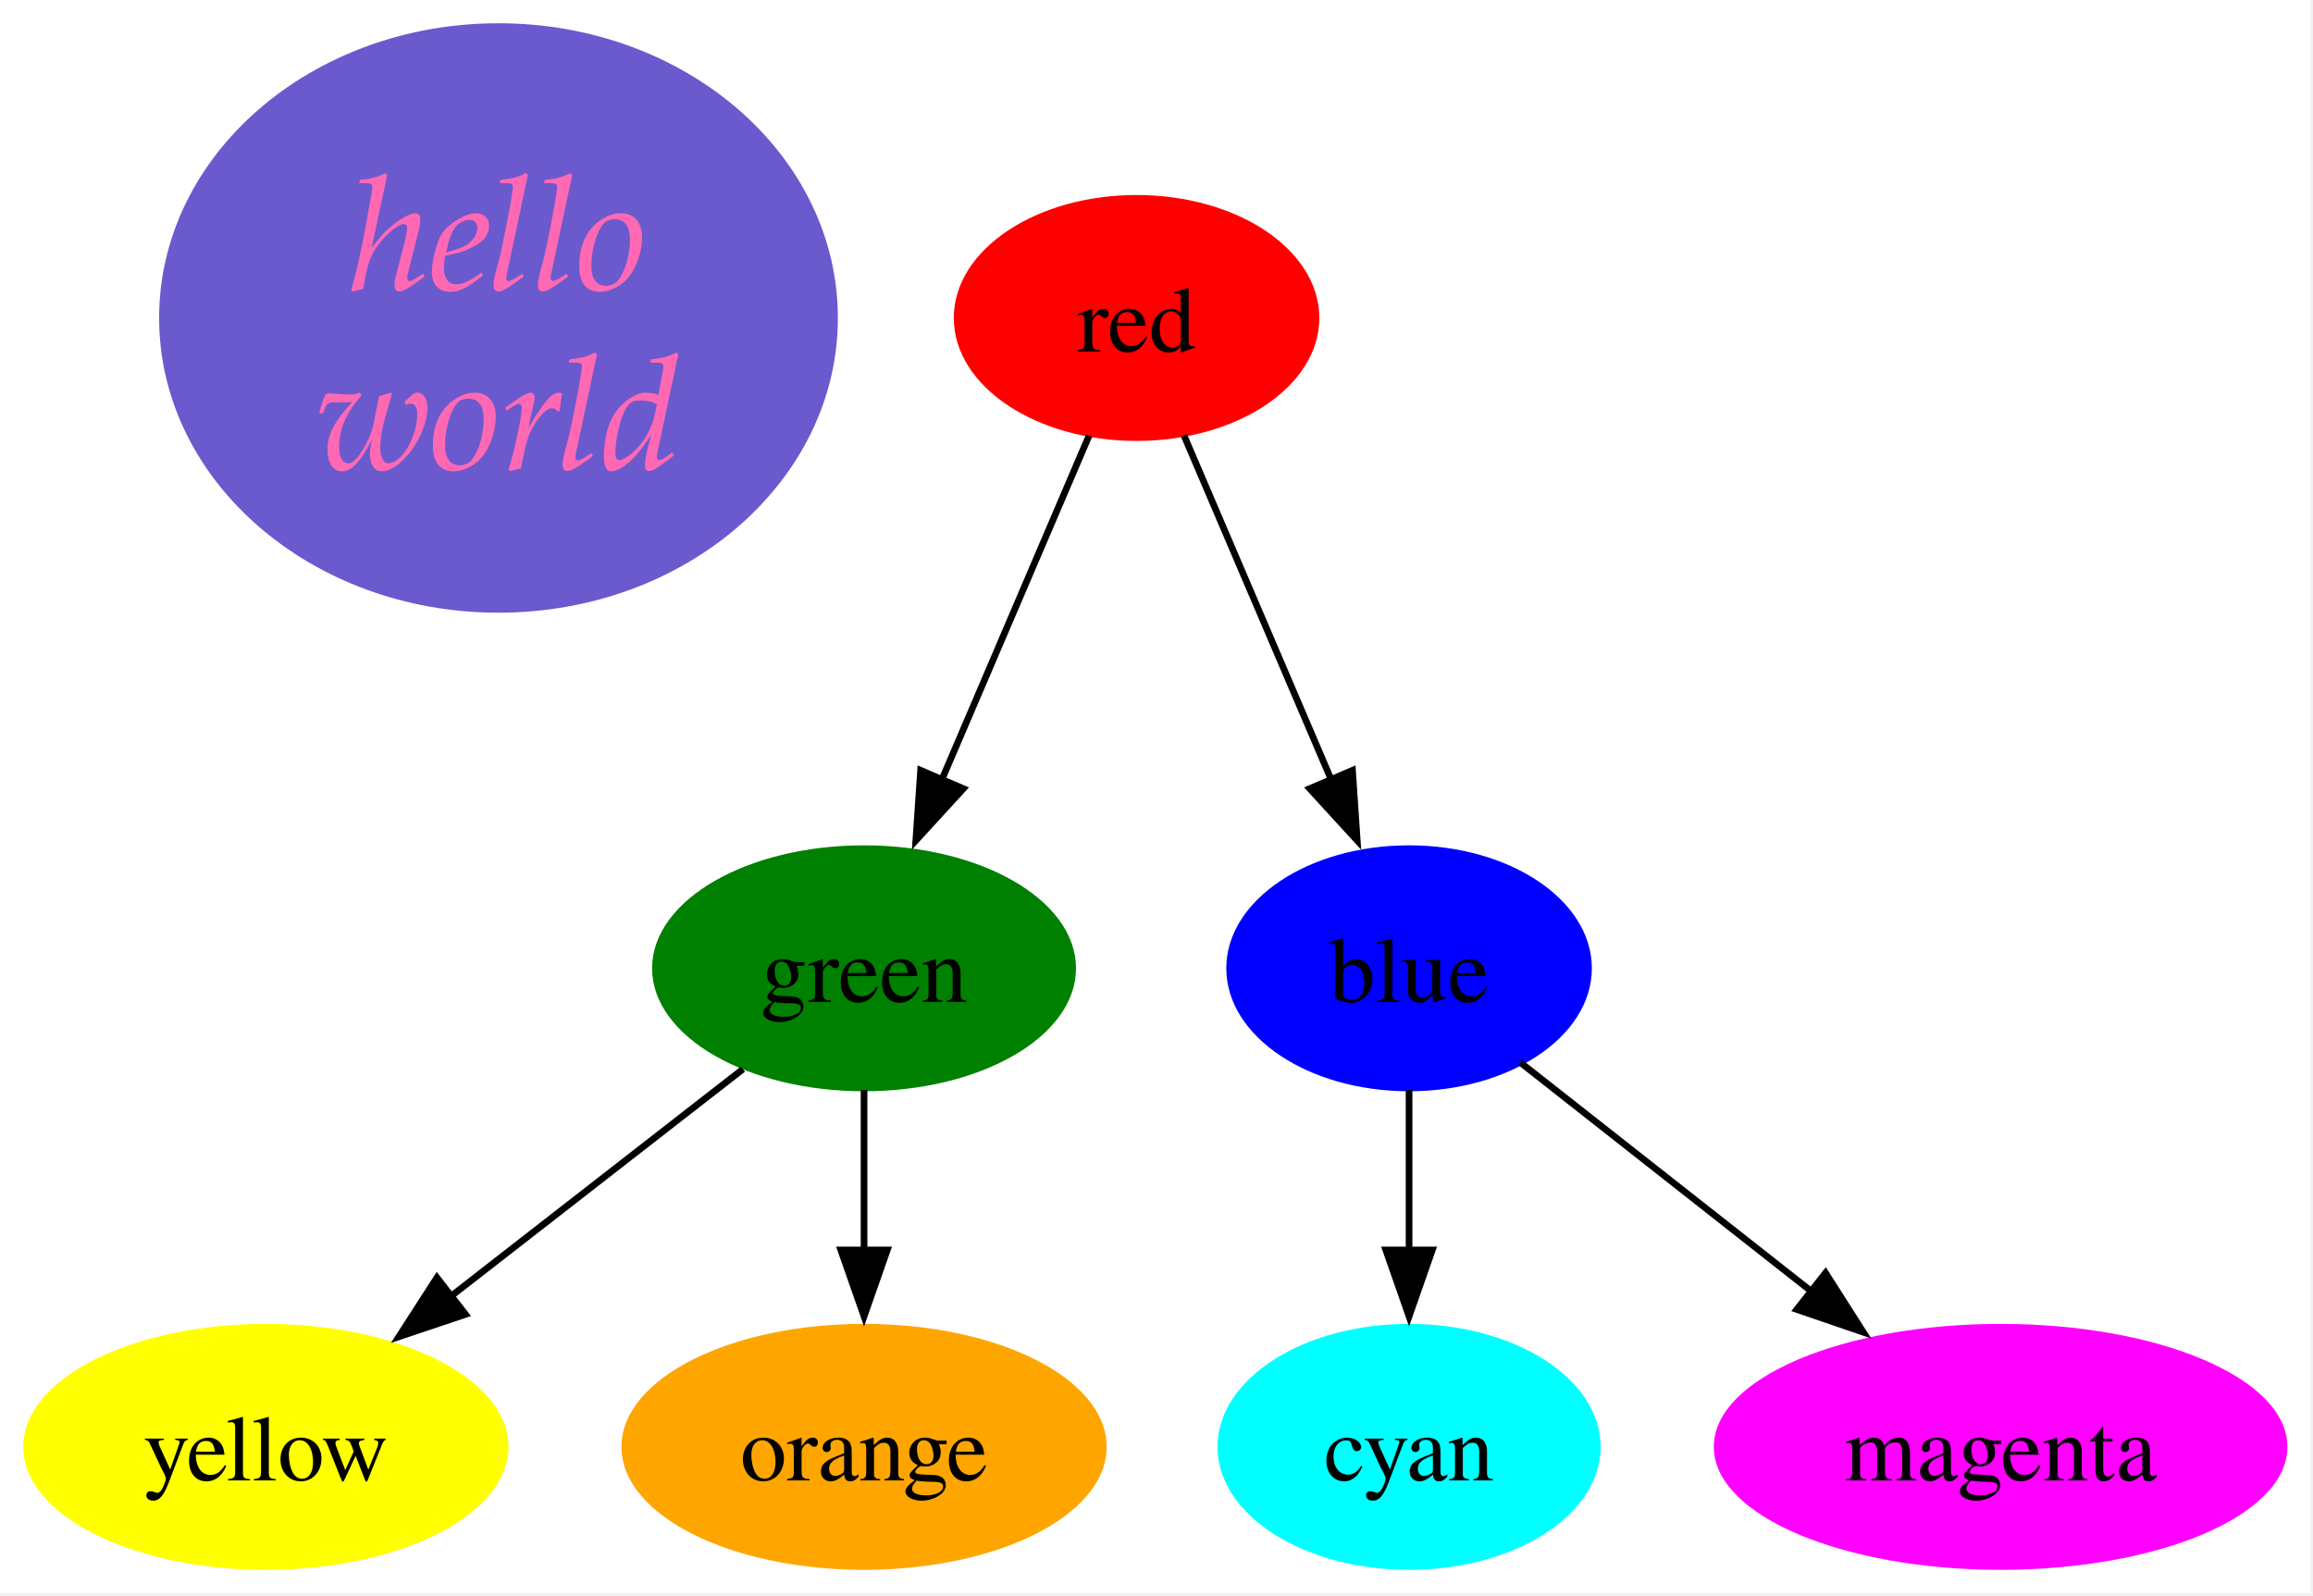
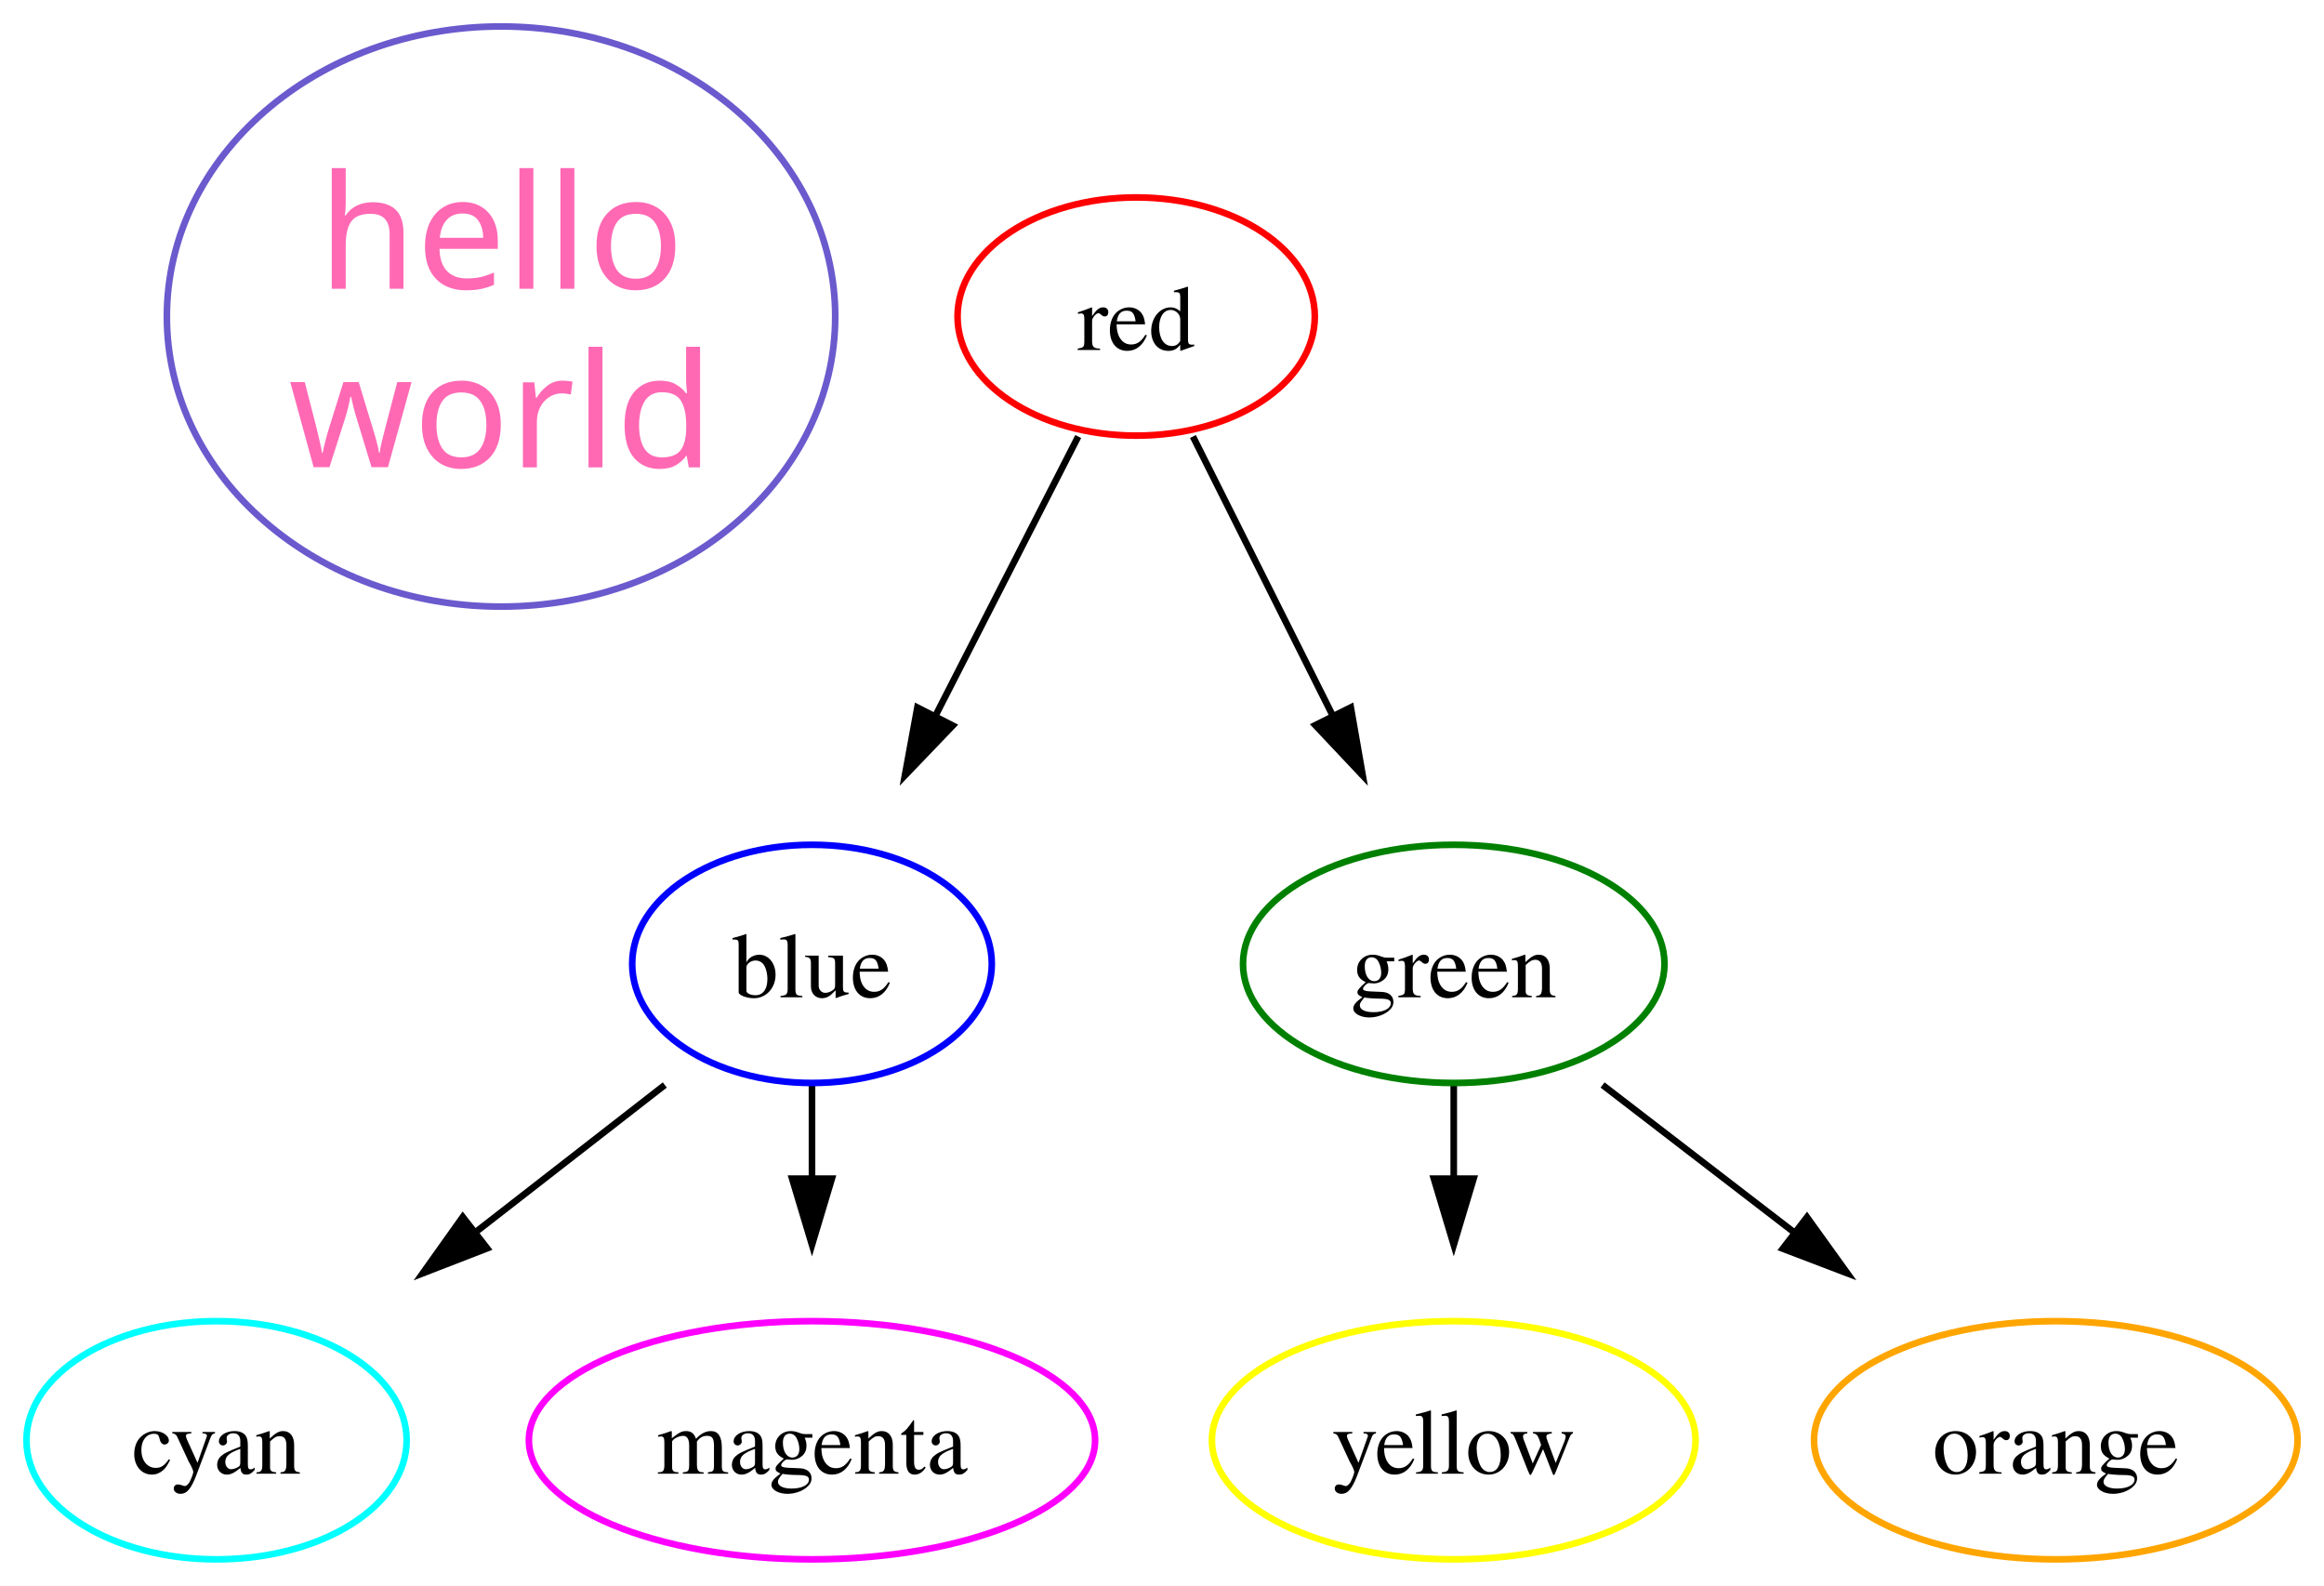
- <svg xmlns="http://www.w3.org/2000/svg" width="348pt" height="240pt" viewBox="0.00 0.00 348.00 240.00">
-   <g id="graph0" class="graph" transform="scale(1 1) rotate(0) translate(4 235.68)">
-     <polygon fill="white" stroke="none" points="-4,4 -4,-235.68 343.65,-235.68 343.65,4 -4,4" />
-     <g id="node1" class="node">
-       <ellipse fill="slateblue" stroke="slateblue" cx="71" cy="-187.84" rx="50.56" ry="43.84" />
-       <text xml:space="preserve" text-anchor="middle" x="71" y="-192.04" font-family="Palatino Linotype,serif" font-style="italic" font-size="24.00" fill="hotpink">hello</text>
-       <text xml:space="preserve" text-anchor="middle" x="71" y="-165.04" font-family="Palatino Linotype,serif" font-style="italic" font-size="24.00" fill="hotpink">world</text>
-     </g>
-     <g id="node2" class="node">
-       <ellipse fill="red" stroke="red" cx="167" cy="-187.84" rx="27" ry="18" />
-       <text xml:space="preserve" text-anchor="middle" x="167" y="-182.79" font-family="Times,serif" font-size="14.00">red</text>
-     </g>
-     <g id="node3" class="node">
-       <ellipse fill="green" stroke="green" cx="126" cy="-90" rx="31.39" ry="18" />
-       <text xml:space="preserve" text-anchor="middle" x="126" y="-84.95" font-family="Times,serif" font-size="14.00">green</text>
-     </g>
-     <g id="edge1" class="edge">
-       <path fill="none" stroke="black" d="M159.86,-170.15C153.72,-155.8 144.76,-134.85 137.59,-118.11" />
-       <polygon fill="black" stroke="black" points="140.94,-117.03 133.79,-109.22 134.51,-119.79 140.94,-117.03" />
-     </g>
-     <g id="node4" class="node">
-       <ellipse fill="blue" stroke="blue" cx="208" cy="-90" rx="27" ry="18" />
-       <text xml:space="preserve" text-anchor="middle" x="208" y="-84.95" font-family="Times,serif" font-size="14.00">blue</text>
-     </g>
-     <g id="edge2" class="edge">
-       <path fill="none" stroke="black" d="M174.14,-170.15C180.27,-155.8 189.24,-134.85 196.4,-118.11" />
-       <polygon fill="black" stroke="black" points="199.49,-119.79 200.2,-109.22 193.05,-117.03 199.49,-119.79" />
-     </g>
-     <g id="node7" class="node">
-       <ellipse fill="yellow" stroke="yellow" cx="36" cy="-18" rx="36" ry="18" />
-       <text xml:space="preserve" text-anchor="middle" x="36" y="-12.95" font-family="Times,serif" font-size="14.00">yellow</text>
-     </g>
-     <g id="edge5" class="edge">
-       <path fill="none" stroke="black" d="M107.78,-74.83C95.14,-65 78.07,-51.72 63.75,-40.58" />
-       <polygon fill="black" stroke="black" points="66.04,-37.93 56,-34.56 61.74,-43.46 66.04,-37.93" />
-     </g>
-     <g id="node8" class="node">
-       <ellipse fill="orange" stroke="orange" cx="126" cy="-18" rx="36" ry="18" />
-       <text xml:space="preserve" text-anchor="middle" x="126" y="-12.95" font-family="Times,serif" font-size="14.00">orange</text>
-     </g>
-     <g id="edge6" class="edge">
-       <path fill="none" stroke="black" d="M126,-71.7C126,-64.41 126,-55.73 126,-47.54" />
-       <polygon fill="black" stroke="black" points="129.5,-47.62 126,-37.62 122.5,-47.62 129.5,-47.62" />
-     </g>
-     <g id="node5" class="node">
-       <ellipse fill="cyan" stroke="cyan" cx="208" cy="-18" rx="28.32" ry="18" />
-       <text xml:space="preserve" text-anchor="middle" x="208" y="-12.95" font-family="Times,serif" font-size="14.00">cyan</text>
-     </g>
-     <g id="edge3" class="edge">
-       <path fill="none" stroke="black" d="M208,-71.7C208,-64.41 208,-55.73 208,-47.54" />
-       <polygon fill="black" stroke="black" points="211.5,-47.62 208,-37.62 204.5,-47.62 211.5,-47.62" />
-     </g>
-     <g id="node6" class="node">
-       <ellipse fill="magenta" stroke="magenta" cx="297" cy="-18" rx="42.65" ry="18" />
-       <text xml:space="preserve" text-anchor="middle" x="297" y="-12.95" font-family="Times,serif" font-size="14.00">magenta</text>
-     </g>
-     <g id="edge4" class="edge">
-       <path fill="none" stroke="black" d="M224.74,-75.83C237.05,-66.15 254.07,-52.76 268.51,-41.41" />
-       <polygon fill="black" stroke="black" points="270.66,-44.17 276.35,-35.24 266.33,-38.67 270.66,-44.17" />
-     </g>
+ <svg xmlns="http://www.w3.org/2000/svg" width="351.273pt" height="239.681pt" viewBox="0 0 351.273 239.681">
+   <rect x="0" y="0" width="351.273" height="239.681" fill="white" />
+   <g transform="translate(0 239.6812) scale(1 -1)">
+     <path d="M 180.314 173.706 C 187.437 159.484 197.702 138.989 205.971 122.478" fill="none" stroke="black" />
+     <polygon points="205.971,122.478 204.175,132.763 198.811,130.076" fill="black" stroke="black" />
+     <path d="M 162.973 173.706 C 155.701 159.484 145.223 138.989 136.781 122.478" fill="none" stroke="black" />
+     <polygon points="136.781,122.478 144.005,130.016 138.662,132.747" fill="black" stroke="black" />
+     <path d="M 100.486 75.697 C 89.452 67.115 75.941 56.607 63.896 47.238" fill="none" stroke="black" />
+     <polygon points="63.896,47.238 73.631,51.01 69.948,55.746" fill="black" stroke="black" />
+     <path d="M 122.733 75.697 C 122.733 68.407 122.733 59.726 122.733 51.536" fill="none" stroke="black" />
+     <polygon points="122.733,51.536 125.733,61.536 119.733,61.536" fill="black" stroke="black" />
+     <path d="M 219.733 75.697 C 219.733 68.407 219.733 59.726 219.733 51.536" fill="none" stroke="black" />
+     <polygon points="219.733,51.536 222.733,61.536 216.733,61.536" fill="black" stroke="black" />
+     <path d="M 242.227 75.697 C 253.384 67.115 267.044 56.607 279.223 47.238" fill="none" stroke="black" />
+     <polygon points="279.223,47.238 273.126,55.713 269.468,50.957" fill="black" stroke="black" />
+     <ellipse cx="75.733" cy="191.841" rx="50.511" ry="43.841" fill="white" stroke="slateblue" />
+     <text x="75.733" y="-196.041" transform="scale(1 -1)" text-anchor="middle" font-family="Palatino-Italic" font-size="24" fill="hotpink">hello</text>
+     <text x="75.733" y="-169.041" transform="scale(1 -1)" text-anchor="middle" font-family="Palatino-Italic" font-size="24" fill="hotpink">world</text>
+     <ellipse cx="171.733" cy="191.841" rx="27" ry="18" fill="white" stroke="red" />
+     <text x="171.733" y="-186.791" transform="scale(1 -1)" text-anchor="middle" font-family="Times,serif" font-size="14" fill="black">red</text>
+     <ellipse cx="219.733" cy="94" rx="31.854" ry="18" fill="white" stroke="green" />
+     <text x="219.733" y="-88.95" transform="scale(1 -1)" text-anchor="middle" font-family="Times,serif" font-size="14" fill="black">green</text>
+     <ellipse cx="122.733" cy="94" rx="27.177" ry="18" fill="white" stroke="blue" />
+     <text x="122.733" y="-88.95" transform="scale(1 -1)" text-anchor="middle" font-family="Times,serif" font-size="14" fill="black">blue</text>
+     <ellipse cx="32.733" cy="22" rx="28.733" ry="18" fill="white" stroke="cyan" />
+     <text x="32.733" y="-16.95" transform="scale(1 -1)" text-anchor="middle" font-family="Times,serif" font-size="14" fill="black">cyan</text>
+     <ellipse cx="122.733" cy="22" rx="42.792" ry="18" fill="white" stroke="magenta" />
+     <text x="122.733" y="-16.95" transform="scale(1 -1)" text-anchor="middle" font-family="Times,serif" font-size="14" fill="black">magenta</text>
+     <ellipse cx="219.733" cy="22" rx="36.55" ry="18" fill="white" stroke="yellow" />
+     <text x="219.733" y="-16.95" transform="scale(1 -1)" text-anchor="middle" font-family="Times,serif" font-size="14" fill="black">yellow</text>
+     <ellipse cx="310.733" cy="22" rx="36.541" ry="18" fill="white" stroke="orange" />
+     <text x="310.733" y="-16.95" transform="scale(1 -1)" text-anchor="middle" font-family="Times,serif" font-size="14" fill="black">orange</text>
  </g>
</svg>
